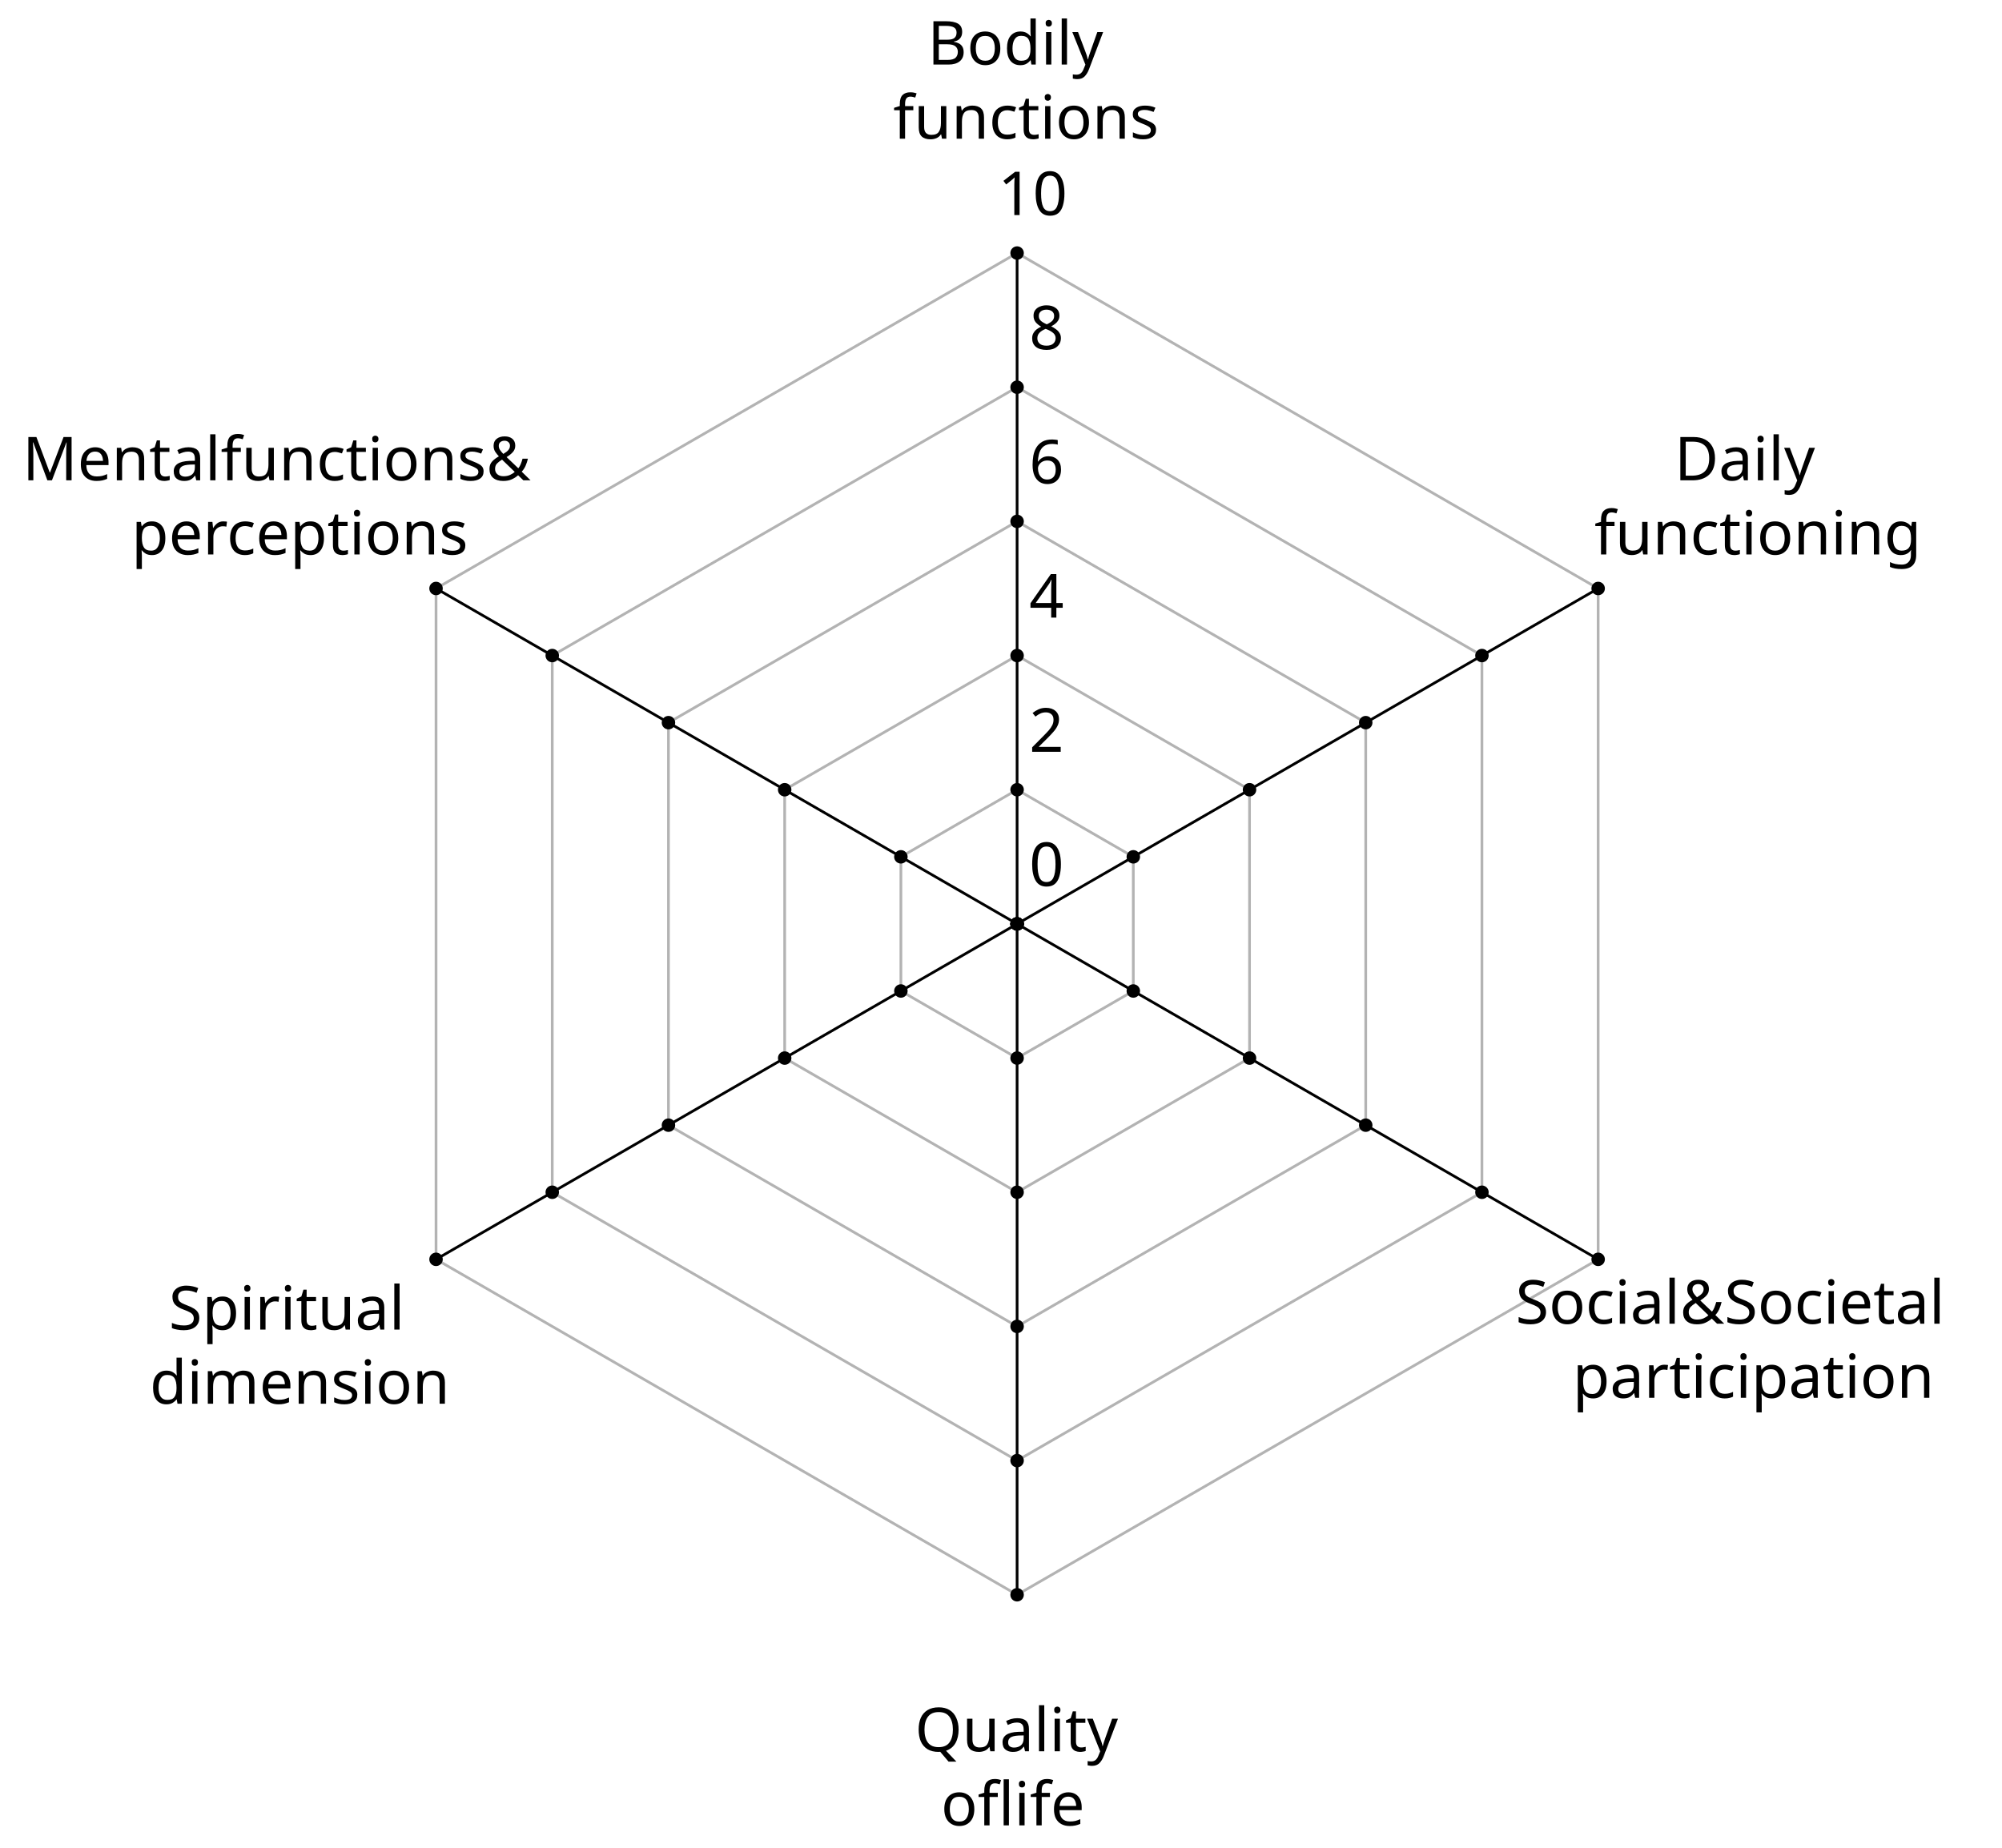
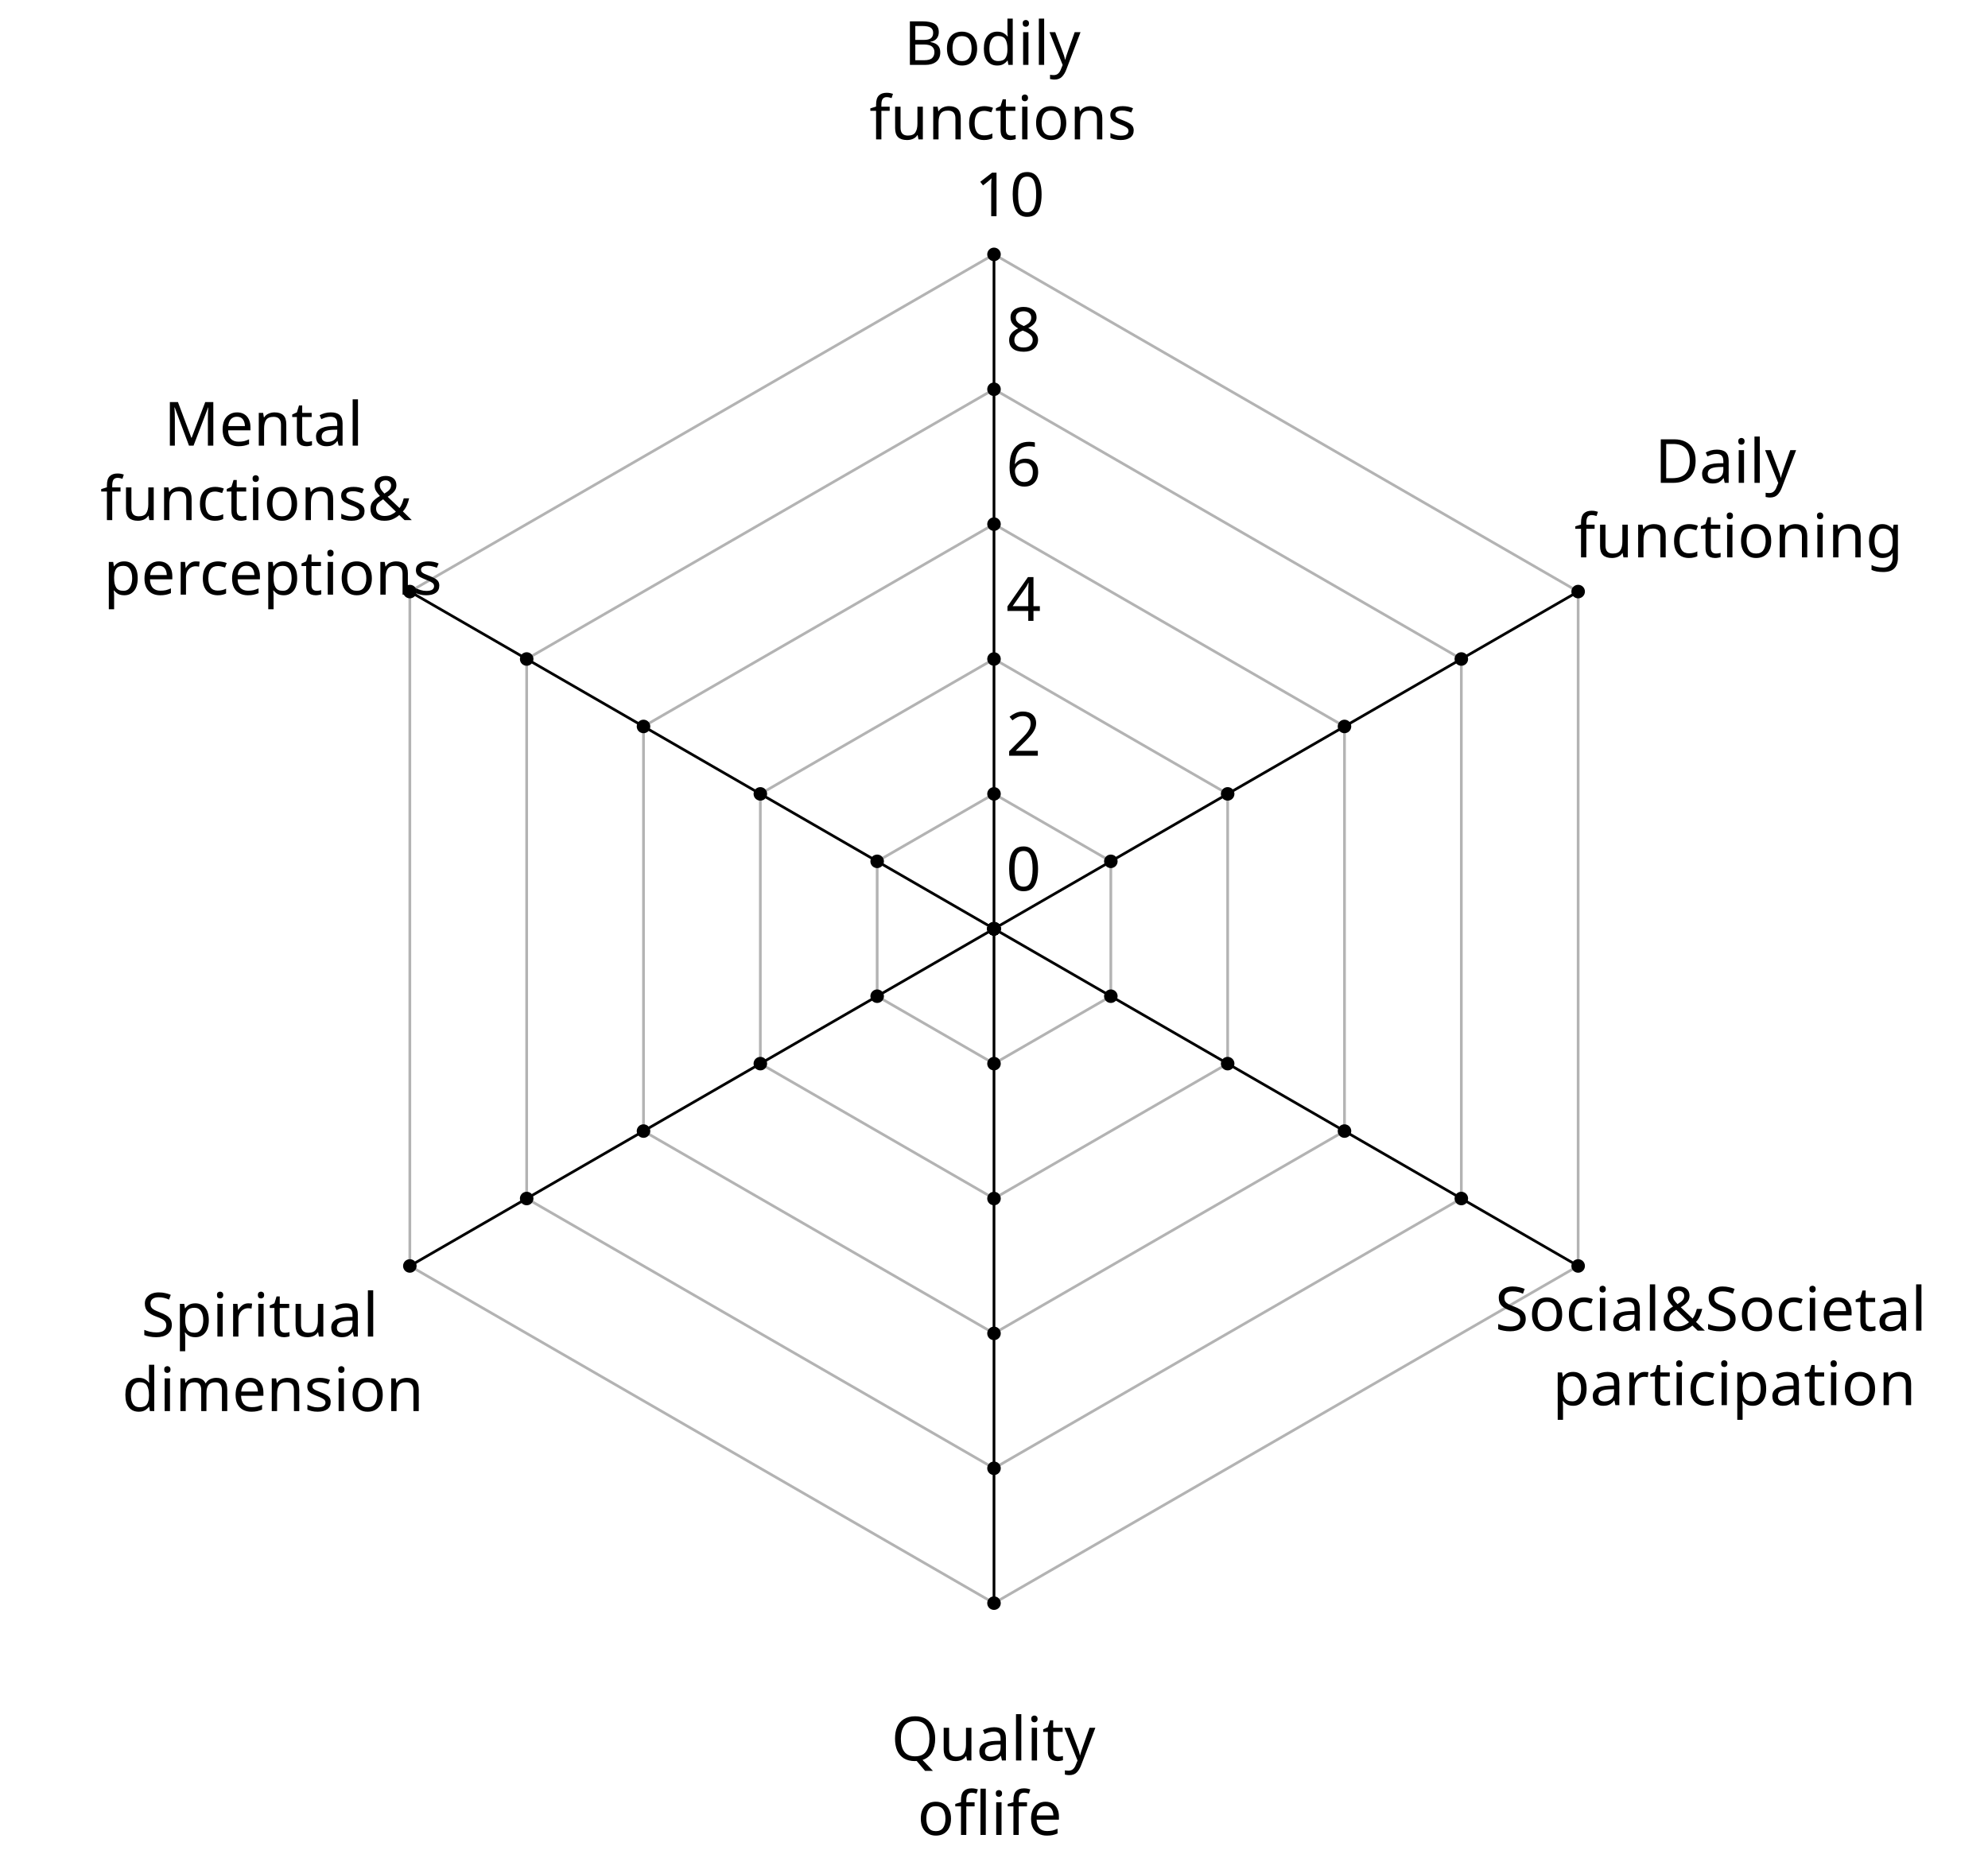
- <svg xmlns="http://www.w3.org/2000/svg" viewBox="0 0 394.717 364.367" height="364.367" width="394.717" xml:space="preserve" id="svg2" version="1.1">
+ <svg xmlns="http://www.w3.org/2000/svg" viewBox="0 0 389.879 364.367" height="364.367" width="389.879" xml:space="preserve" id="svg2" version="1.1">
  <defs id="defs6" />
  <g transform="matrix(1.333333,0,0,-1.333333,0,364.3667)" id="g10">
-     <g transform="translate(150.399,136.638)" id="g12">
+     <g transform="translate(146.204,136.638)" id="g12">
      <g id="g14">
        <g id="g16">
          <g id="g18" />
          <path id="path20" style="fill:none;stroke:#000000;stroke-width:0.399;stroke-linecap:butt;stroke-linejoin:miter;stroke-miterlimit:10;stroke-dasharray:none;stroke-opacity:1" d="M 0,0 V 99.214" />
          <path id="path22" style="fill:none;stroke:#000000;stroke-width:0.399;stroke-linecap:butt;stroke-linejoin:miter;stroke-miterlimit:10;stroke-dasharray:none;stroke-opacity:1" d="M 0,0 -85.922,49.607" />
          <path id="path24" style="fill:none;stroke:#000000;stroke-width:0.399;stroke-linecap:butt;stroke-linejoin:miter;stroke-miterlimit:10;stroke-dasharray:none;stroke-opacity:1" d="M 0,0 -85.922,-49.607" />
          <path id="path26" style="fill:none;stroke:#000000;stroke-width:0.399;stroke-linecap:butt;stroke-linejoin:miter;stroke-miterlimit:10;stroke-dasharray:none;stroke-opacity:1" d="M 0,0 V -99.214" />
          <path id="path28" style="fill:none;stroke:#000000;stroke-width:0.399;stroke-linecap:butt;stroke-linejoin:miter;stroke-miterlimit:10;stroke-dasharray:none;stroke-opacity:1" d="M 0,0 85.922,-49.607" />
          <path id="path30" style="fill:none;stroke:#000000;stroke-width:0.399;stroke-linecap:butt;stroke-linejoin:miter;stroke-miterlimit:10;stroke-dasharray:none;stroke-opacity:1" d="M 0,0 85.922,49.607" />
          <g id="g32" />
          <path id="path34" style="fill:#000000;fill-opacity:1;fill-rule:nonzero;stroke:none" d="M 0.996,0 C 0.996,0.55 0.55,0.996 0,0.996 -0.55,0.996 -0.996,0.55 -0.996,0 c 0,-0.55 0.446,-0.996 0.996,-0.996 0.55,0 0.996,0.446 0.996,0.996 z" />
          <g id="g36" />
          <path id="path38" style="fill:#000000;fill-opacity:1;fill-rule:nonzero;stroke:none" d="M 0.996,0 C 0.996,0.55 0.55,0.996 0,0.996 -0.55,0.996 -0.996,0.55 -0.996,0 c 0,-0.55 0.446,-0.996 0.996,-0.996 0.55,0 0.996,0.446 0.996,0.996 z" />
          <g id="g40" />
          <path id="path42" style="fill:#000000;fill-opacity:1;fill-rule:nonzero;stroke:none" d="M 0.996,0 C 0.996,0.55 0.55,0.996 0,0.996 -0.55,0.996 -0.996,0.55 -0.996,0 c 0,-0.55 0.446,-0.996 0.996,-0.996 0.55,0 0.996,0.446 0.996,0.996 z" />
          <g id="g44" />
          <path id="path46" style="fill:#000000;fill-opacity:1;fill-rule:nonzero;stroke:none" d="M 0.996,0 C 0.996,0.55 0.55,0.996 0,0.996 -0.55,0.996 -0.996,0.55 -0.996,0 c 0,-0.55 0.446,-0.996 0.996,-0.996 0.55,0 0.996,0.446 0.996,0.996 z" />
          <g id="g48" />
          <path id="path50" style="fill:#000000;fill-opacity:1;fill-rule:nonzero;stroke:none" d="M 0.996,0 C 0.996,0.55 0.55,0.996 0,0.996 -0.55,0.996 -0.996,0.55 -0.996,0 c 0,-0.55 0.446,-0.996 0.996,-0.996 0.55,0 0.996,0.446 0.996,0.996 z" />
          <g id="g52" />
          <path id="path54" style="fill:#000000;fill-opacity:1;fill-rule:nonzero;stroke:none" d="M 0.996,0 C 0.996,0.55 0.55,0.996 0,0.996 -0.55,0.996 -0.996,0.55 -0.996,0 c 0,-0.55 0.446,-0.996 0.996,-0.996 0.55,0 0.996,0.446 0.996,0.996 z" />
          <g id="g56">
-             <g transform="translate(-3.564,5.614)" id="g58">
+             <g transform="translate(-3.563,5.614)" id="g58">
              <g id="g60">
-                 <g transform="translate(-146.835,-142.252)" id="g62">
-                   <text id="text66" style="font-variant:normal;font-weight:normal;font-size:8.966px;font-family:CMR9;-inkscape-font-specification:CMR9;writing-mode:lr-tb;fill:#000000;fill-opacity:1;fill-rule:nonzero;stroke:none" transform="matrix(1,0,0,-1,152.19,142.252)">
+                 <g transform="translate(-142.641,-142.252)" id="g62">
+                   <text id="text66" style="font-variant:normal;font-weight:normal;font-size:8.966px;font-family:CMR9;-inkscape-font-specification:CMR9;writing-mode:lr-tb;fill:#000000;fill-opacity:1;fill-rule:nonzero;stroke:none" transform="matrix(1,0,0,-1,147.995,142.252)">
                    <tspan id="tspan64" y="0" x="0">0</tspan>
                  </text>
-                   <g transform="translate(146.835,142.252)" id="g68" />
-                 </g>
-               </g>
-               <g transform="translate(3.564,-5.614)" id="g70" />
+                   <g transform="translate(142.641,142.252)" id="g68" />
+                 </g>
+               </g>
+               <g transform="translate(3.563,-5.614)" id="g70" />
            </g>
          </g>
          <g id="g72">
            <path id="path74" style="fill:none;stroke:#000000;stroke-width:0.399;stroke-linecap:butt;stroke-linejoin:miter;stroke-miterlimit:10;stroke-dasharray:none;stroke-opacity:0.3" d="M 0,0 V 0 0 0 0 0 Z" />
          </g>
          <g id="g76" />
          <path id="path78" style="fill:#000000;fill-opacity:1;fill-rule:nonzero;stroke:none" d="m 0.996,19.843 c 0,0.55 -0.446,0.996 -0.996,0.996 -0.55,0 -0.996,-0.446 -0.996,-0.996 0,-0.55 0.446,-0.996 0.996,-0.996 0.55,0 0.996,0.446 0.996,0.996 z" />
          <g id="g80" />
          <path id="path82" style="fill:#000000;fill-opacity:1;fill-rule:nonzero;stroke:none" d="m -16.188,9.921 c 0,0.55 -0.446,0.996 -0.996,0.996 -0.55,0 -0.996,-0.446 -0.996,-0.996 0,-0.55 0.446,-0.996 0.996,-0.996 0.55,0 0.996,0.446 0.996,0.996 z" />
          <g id="g84" />
          <path id="path86" style="fill:#000000;fill-opacity:1;fill-rule:nonzero;stroke:none" d="m -16.188,-9.921 c 0,0.55 -0.446,0.996 -0.996,0.996 -0.55,0 -0.996,-0.446 -0.996,-0.996 0,-0.55 0.446,-0.996 0.996,-0.996 0.55,0 0.996,0.446 0.996,0.996 z" />
          <g id="g88" />
          <path id="path90" style="fill:#000000;fill-opacity:1;fill-rule:nonzero;stroke:none" d="m 0.996,-19.843 c 0,0.55 -0.446,0.996 -0.996,0.996 -0.55,0 -0.996,-0.446 -0.996,-0.996 0,-0.55 0.446,-0.996 0.996,-0.996 0.55,0 0.996,0.446 0.996,0.996 z" />
          <g id="g92" />
          <path id="path94" style="fill:#000000;fill-opacity:1;fill-rule:nonzero;stroke:none" d="m 18.181,-9.921 c 0,0.55 -0.446,0.996 -0.996,0.996 -0.55,0 -0.996,-0.446 -0.996,-0.996 0,-0.55 0.446,-0.996 0.996,-0.996 0.55,0 0.996,0.446 0.996,0.996 z" />
          <g id="g96" />
          <path id="path98" style="fill:#000000;fill-opacity:1;fill-rule:nonzero;stroke:none" d="m 18.181,9.921 c 0,0.55 -0.446,0.996 -0.996,0.996 -0.55,0 -0.996,-0.446 -0.996,-0.996 0,-0.55 0.446,-0.996 0.996,-0.996 0.55,0 0.996,0.446 0.996,0.996 z" />
          <g id="g100">
-             <g transform="translate(-3.564,25.457)" id="g102">
+             <g transform="translate(-3.563,25.457)" id="g102">
              <g id="g104">
-                 <g transform="translate(-146.835,-162.095)" id="g106">
-                   <text id="text110" style="font-variant:normal;font-weight:normal;font-size:8.966px;font-family:CMR9;-inkscape-font-specification:CMR9;writing-mode:lr-tb;fill:#000000;fill-opacity:1;fill-rule:nonzero;stroke:none" transform="matrix(1,0,0,-1,152.19,162.095)">
+                 <g transform="translate(-142.641,-162.095)" id="g106">
+                   <text id="text110" style="font-variant:normal;font-weight:normal;font-size:8.966px;font-family:CMR9;-inkscape-font-specification:CMR9;writing-mode:lr-tb;fill:#000000;fill-opacity:1;fill-rule:nonzero;stroke:none" transform="matrix(1,0,0,-1,147.995,162.095)">
                    <tspan id="tspan108" y="0" x="0">2</tspan>
                  </text>
-                   <g transform="translate(146.835,162.095)" id="g112" />
-                 </g>
-               </g>
-               <g transform="translate(3.564,-25.457)" id="g114" />
+                   <g transform="translate(142.641,162.095)" id="g112" />
+                 </g>
+               </g>
+               <g transform="translate(3.563,-25.457)" id="g114" />
            </g>
          </g>
          <g id="g116">
            <path id="path118" style="fill:none;stroke:#000000;stroke-width:0.399;stroke-linecap:butt;stroke-linejoin:miter;stroke-miterlimit:10;stroke-dasharray:none;stroke-opacity:0.3" d="M 17.184,9.921 0,19.843 -17.184,9.921 V -9.921 L 0,-19.843 17.184,-9.921 Z" />
          </g>
          <g id="g120" />
          <path id="path122" style="fill:#000000;fill-opacity:1;fill-rule:nonzero;stroke:none" d="m 0.996,39.686 c 0,0.55 -0.446,0.996 -0.996,0.996 -0.55,0 -0.996,-0.446 -0.996,-0.996 0,-0.55 0.446,-0.996 0.996,-0.996 0.55,0 0.996,0.446 0.996,0.996 z" />
          <g id="g124" />
          <path id="path126" style="fill:#000000;fill-opacity:1;fill-rule:nonzero;stroke:none" d="m -33.372,19.843 c 0,0.55 -0.446,0.996 -0.996,0.996 -0.55,0 -0.996,-0.446 -0.996,-0.996 0,-0.55 0.446,-0.996 0.996,-0.996 0.55,0 0.996,0.446 0.996,0.996 z" />
          <g id="g128" />
          <path id="path130" style="fill:#000000;fill-opacity:1;fill-rule:nonzero;stroke:none" d="m -33.372,-19.843 c 0,0.55 -0.446,0.996 -0.996,0.996 -0.55,0 -0.996,-0.446 -0.996,-0.996 0,-0.55 0.446,-0.996 0.996,-0.996 0.55,0 0.996,0.446 0.996,0.996 z" />
          <g id="g132" />
          <path id="path134" style="fill:#000000;fill-opacity:1;fill-rule:nonzero;stroke:none" d="m 0.996,-39.686 c 0,0.55 -0.446,0.996 -0.996,0.996 -0.55,0 -0.996,-0.446 -0.996,-0.996 0,-0.55 0.446,-0.996 0.996,-0.996 0.55,0 0.996,0.446 0.996,0.996 z" />
          <g id="g136" />
          <path id="path138" style="fill:#000000;fill-opacity:1;fill-rule:nonzero;stroke:none" d="m 35.365,-19.843 c 0,0.55 -0.446,0.996 -0.996,0.996 -0.55,0 -0.996,-0.446 -0.996,-0.996 0,-0.55 0.446,-0.996 0.996,-0.996 0.55,0 0.996,0.446 0.996,0.996 z" />
          <g id="g140" />
          <path id="path142" style="fill:#000000;fill-opacity:1;fill-rule:nonzero;stroke:none" d="m 35.365,19.843 c 0,0.55 -0.446,0.996 -0.996,0.996 -0.55,0 -0.996,-0.446 -0.996,-0.996 0,-0.55 0.446,-0.996 0.996,-0.996 0.55,0 0.996,0.446 0.996,0.996 z" />
          <g id="g144">
-             <g transform="translate(-3.564,45.299)" id="g146">
+             <g transform="translate(-3.563,45.299)" id="g146">
              <g id="g148">
-                 <g transform="translate(-146.835,-181.937)" id="g150">
-                   <text id="text154" style="font-variant:normal;font-weight:normal;font-size:8.966px;font-family:CMR9;-inkscape-font-specification:CMR9;writing-mode:lr-tb;fill:#000000;fill-opacity:1;fill-rule:nonzero;stroke:none" transform="matrix(1,0,0,-1,152.19,181.937)">
+                 <g transform="translate(-142.641,-181.937)" id="g150">
+                   <text id="text154" style="font-variant:normal;font-weight:normal;font-size:8.966px;font-family:CMR9;-inkscape-font-specification:CMR9;writing-mode:lr-tb;fill:#000000;fill-opacity:1;fill-rule:nonzero;stroke:none" transform="matrix(1,0,0,-1,147.995,181.937)">
                    <tspan id="tspan152" y="0" x="0">4</tspan>
                  </text>
-                   <g transform="translate(146.835,181.937)" id="g156" />
-                 </g>
-               </g>
-               <g transform="translate(3.564,-45.299)" id="g158" />
+                   <g transform="translate(142.641,181.937)" id="g156" />
+                 </g>
+               </g>
+               <g transform="translate(3.563,-45.299)" id="g158" />
            </g>
          </g>
          <g id="g160">
            <path id="path162" style="fill:none;stroke:#000000;stroke-width:0.399;stroke-linecap:butt;stroke-linejoin:miter;stroke-miterlimit:10;stroke-dasharray:none;stroke-opacity:0.3" d="M 34.369,19.843 0,39.686 -34.369,19.843 V -19.843 L 0,-39.686 34.369,-19.843 Z" />
          </g>
          <g id="g164" />
          <path id="path166" style="fill:#000000;fill-opacity:1;fill-rule:nonzero;stroke:none" d="m 0.996,59.528 c 0,0.55 -0.446,0.996 -0.996,0.996 -0.55,0 -0.996,-0.446 -0.996,-0.996 0,-0.55 0.446,-0.996 0.996,-0.996 0.55,0 0.996,0.446 0.996,0.996 z" />
          <g id="g168" />
          <path id="path170" style="fill:#000000;fill-opacity:1;fill-rule:nonzero;stroke:none" d="m -50.557,29.764 c 0,0.55 -0.446,0.996 -0.996,0.996 -0.55,0 -0.996,-0.446 -0.996,-0.996 0,-0.55 0.446,-0.996 0.996,-0.996 0.55,0 0.996,0.446 0.996,0.996 z" />
          <g id="g172" />
          <path id="path174" style="fill:#000000;fill-opacity:1;fill-rule:nonzero;stroke:none" d="m -50.557,-29.764 c 0,0.55 -0.446,0.996 -0.996,0.996 -0.55,0 -0.996,-0.446 -0.996,-0.996 0,-0.55 0.446,-0.996 0.996,-0.996 0.55,0 0.996,0.446 0.996,0.996 z" />
          <g id="g176" />
          <path id="path178" style="fill:#000000;fill-opacity:1;fill-rule:nonzero;stroke:none" d="m 0.996,-59.528 c 0,0.55 -0.446,0.996 -0.996,0.996 -0.55,0 -0.996,-0.446 -0.996,-0.996 0,-0.55 0.446,-0.996 0.996,-0.996 0.55,0 0.996,0.446 0.996,0.996 z" />
          <g id="g180" />
          <path id="path182" style="fill:#000000;fill-opacity:1;fill-rule:nonzero;stroke:none" d="m 52.549,-29.764 c 0,0.55 -0.446,0.996 -0.996,0.996 -0.55,0 -0.996,-0.446 -0.996,-0.996 0,-0.55 0.446,-0.996 0.996,-0.996 0.55,0 0.996,0.446 0.996,0.996 z" />
          <g id="g184" />
          <path id="path186" style="fill:#000000;fill-opacity:1;fill-rule:nonzero;stroke:none" d="m 52.549,29.764 c 0,0.55 -0.446,0.996 -0.996,0.996 -0.55,0 -0.996,-0.446 -0.996,-0.996 0,-0.55 0.446,-0.996 0.996,-0.996 0.55,0 0.996,0.446 0.996,0.996 z" />
          <g id="g188">
-             <g transform="translate(-3.564,65.142)" id="g190">
+             <g transform="translate(-3.563,65.142)" id="g190">
              <g id="g192">
-                 <g transform="translate(-146.835,-201.78)" id="g194">
-                   <text id="text198" style="font-variant:normal;font-weight:normal;font-size:8.966px;font-family:CMR9;-inkscape-font-specification:CMR9;writing-mode:lr-tb;fill:#000000;fill-opacity:1;fill-rule:nonzero;stroke:none" transform="matrix(1,0,0,-1,152.19,201.78)">
+                 <g transform="translate(-142.641,-201.78)" id="g194">
+                   <text id="text198" style="font-variant:normal;font-weight:normal;font-size:8.966px;font-family:CMR9;-inkscape-font-specification:CMR9;writing-mode:lr-tb;fill:#000000;fill-opacity:1;fill-rule:nonzero;stroke:none" transform="matrix(1,0,0,-1,147.995,201.78)">
                    <tspan id="tspan196" y="0" x="0">6</tspan>
                  </text>
-                   <g transform="translate(146.835,201.78)" id="g200" />
-                 </g>
-               </g>
-               <g transform="translate(3.564,-65.142)" id="g202" />
+                   <g transform="translate(142.641,201.78)" id="g200" />
+                 </g>
+               </g>
+               <g transform="translate(3.563,-65.142)" id="g202" />
            </g>
          </g>
          <g id="g204">
            <path id="path206" style="fill:none;stroke:#000000;stroke-width:0.399;stroke-linecap:butt;stroke-linejoin:miter;stroke-miterlimit:10;stroke-dasharray:none;stroke-opacity:0.3" d="M 51.553,29.764 0,59.528 -51.553,29.764 V -29.764 L 0,-59.528 51.553,-29.764 Z" />
          </g>
          <g id="g208" />
          <path id="path210" style="fill:#000000;fill-opacity:1;fill-rule:nonzero;stroke:none" d="m 0.996,79.371 c 0,0.55 -0.446,0.996 -0.996,0.996 -0.55,0 -0.996,-0.446 -0.996,-0.996 0,-0.55 0.446,-0.996 0.996,-0.996 0.55,0 0.996,0.446 0.996,0.996 z" />
          <g id="g212" />
          <path id="path214" style="fill:#000000;fill-opacity:1;fill-rule:nonzero;stroke:none" d="m -67.741,39.686 c 0,0.55 -0.446,0.996 -0.996,0.996 -0.55,0 -0.996,-0.446 -0.996,-0.996 0,-0.55 0.446,-0.996 0.996,-0.996 0.55,0 0.996,0.446 0.996,0.996 z" />
          <g id="g216" />
          <path id="path218" style="fill:#000000;fill-opacity:1;fill-rule:nonzero;stroke:none" d="m -67.741,-39.686 c 0,0.55 -0.446,0.996 -0.996,0.996 -0.55,0 -0.996,-0.446 -0.996,-0.996 0,-0.55 0.446,-0.996 0.996,-0.996 0.55,0 0.996,0.446 0.996,0.996 z" />
          <g id="g220" />
          <path id="path222" style="fill:#000000;fill-opacity:1;fill-rule:nonzero;stroke:none" d="m 0.996,-79.371 c 0,0.55 -0.446,0.996 -0.996,0.996 -0.55,0 -0.996,-0.446 -0.996,-0.996 0,-0.55 0.446,-0.996 0.996,-0.996 0.55,0 0.996,0.446 0.996,0.996 z" />
          <g id="g224" />
          <path id="path226" style="fill:#000000;fill-opacity:1;fill-rule:nonzero;stroke:none" d="m 69.734,-39.686 c 0,0.55 -0.446,0.996 -0.996,0.996 -0.55,0 -0.996,-0.446 -0.996,-0.996 0,-0.55 0.446,-0.996 0.996,-0.996 0.55,0 0.996,0.446 0.996,0.996 z" />
          <g id="g228" />
          <path id="path230" style="fill:#000000;fill-opacity:1;fill-rule:nonzero;stroke:none" d="m 69.734,39.686 c 0,0.55 -0.446,0.996 -0.996,0.996 -0.55,0 -0.996,-0.446 -0.996,-0.996 0,-0.55 0.446,-0.996 0.996,-0.996 0.55,0 0.996,0.446 0.996,0.996 z" />
          <g id="g232">
-             <g transform="translate(-3.564,84.984)" id="g234">
+             <g transform="translate(-3.563,84.984)" id="g234">
              <g id="g236">
-                 <g transform="translate(-146.835,-221.622)" id="g238">
-                   <text id="text242" style="font-variant:normal;font-weight:normal;font-size:8.966px;font-family:CMR9;-inkscape-font-specification:CMR9;writing-mode:lr-tb;fill:#000000;fill-opacity:1;fill-rule:nonzero;stroke:none" transform="matrix(1,0,0,-1,152.19,221.622)">
+                 <g transform="translate(-142.641,-221.622)" id="g238">
+                   <text id="text242" style="font-variant:normal;font-weight:normal;font-size:8.966px;font-family:CMR9;-inkscape-font-specification:CMR9;writing-mode:lr-tb;fill:#000000;fill-opacity:1;fill-rule:nonzero;stroke:none" transform="matrix(1,0,0,-1,147.995,221.622)">
                    <tspan id="tspan240" y="0" x="0">8</tspan>
                  </text>
-                   <g transform="translate(146.835,221.622)" id="g244" />
-                 </g>
-               </g>
-               <g transform="translate(3.564,-84.984)" id="g246" />
+                   <g transform="translate(142.641,221.622)" id="g244" />
+                 </g>
+               </g>
+               <g transform="translate(3.563,-84.984)" id="g246" />
            </g>
          </g>
          <g id="g248">
            <path id="path250" style="fill:none;stroke:#000000;stroke-width:0.399;stroke-linecap:butt;stroke-linejoin:miter;stroke-miterlimit:10;stroke-dasharray:none;stroke-opacity:0.3" d="M 68.738,39.686 0,79.371 -68.738,39.686 V -39.686 L 0,-79.371 68.738,-39.686 Z" />
          </g>
          <g id="g252" />
          <path id="path254" style="fill:#000000;fill-opacity:1;fill-rule:nonzero;stroke:none" d="m 0.996,99.214 c 0,0.55 -0.446,0.996 -0.996,0.996 -0.55,0 -0.996,-0.446 -0.996,-0.996 0,-0.55 0.446,-0.996 0.996,-0.996 0.55,0 0.996,0.446 0.996,0.996 z" />
          <g id="g256" />
          <path id="path258" style="fill:#000000;fill-opacity:1;fill-rule:nonzero;stroke:none" d="m -84.926,49.607 c 0,0.55 -0.446,0.996 -0.996,0.996 -0.55,0 -0.996,-0.446 -0.996,-0.996 0,-0.55 0.446,-0.996 0.996,-0.996 0.55,0 0.996,0.446 0.996,0.996 z" />
          <g id="g260" />
          <path id="path262" style="fill:#000000;fill-opacity:1;fill-rule:nonzero;stroke:none" d="m -84.926,-49.607 c 0,0.55 -0.446,0.996 -0.996,0.996 -0.55,0 -0.996,-0.446 -0.996,-0.996 0,-0.55 0.446,-0.996 0.996,-0.996 0.55,0 0.996,0.446 0.996,0.996 z" />
          <g id="g264" />
          <path id="path266" style="fill:#000000;fill-opacity:1;fill-rule:nonzero;stroke:none" d="m 0.996,-99.214 c 0,0.55 -0.446,0.996 -0.996,0.996 -0.55,0 -0.996,-0.446 -0.996,-0.996 0,-0.55 0.446,-0.996 0.996,-0.996 0.55,0 0.996,0.446 0.996,0.996 z" />
          <g id="g268" />
          <path id="path270" style="fill:#000000;fill-opacity:1;fill-rule:nonzero;stroke:none" d="m 86.918,-49.607 c 0,0.55 -0.446,0.996 -0.996,0.996 -0.55,0 -0.996,-0.446 -0.996,-0.996 0,-0.55 0.446,-0.996 0.996,-0.996 0.55,0 0.996,0.446 0.996,0.996 z" />
          <g id="g272" />
          <path id="path274" style="fill:#000000;fill-opacity:1;fill-rule:nonzero;stroke:none" d="m 86.918,49.607 c 0,0.55 -0.446,0.996 -0.996,0.996 -0.55,0 -0.996,-0.446 -0.996,-0.996 0,-0.55 0.446,-0.996 0.996,-0.996 0.55,0 0.996,0.446 0.996,0.996 z" />
          <g id="g276">
-             <g transform="translate(-3.564,104.827)" id="g278">
+             <g transform="translate(-3.563,104.827)" id="g278">
              <g id="g280">
-                 <g transform="translate(-146.835,-241.465)" id="g282">
-                   <text id="text286" style="font-variant:normal;font-weight:normal;font-size:8.966px;font-family:CMR9;-inkscape-font-specification:CMR9;writing-mode:lr-tb;fill:#000000;fill-opacity:1;fill-rule:nonzero;stroke:none" transform="matrix(1,0,0,-1,147.582,241.465)">
+                 <g transform="translate(-142.641,-241.465)" id="g282">
+                   <text id="text286" style="font-variant:normal;font-weight:normal;font-size:8.966px;font-family:CMR9;-inkscape-font-specification:CMR9;writing-mode:lr-tb;fill:#000000;fill-opacity:1;fill-rule:nonzero;stroke:none" transform="matrix(1,0,0,-1,143.388,241.465)">
                    <tspan id="tspan284" y="0" x="0 4.608">10</tspan>
                  </text>
-                   <g transform="translate(146.835,241.465)" id="g288" />
-                 </g>
-               </g>
-               <g transform="translate(3.564,-104.827)" id="g290" />
+                   <g transform="translate(142.641,241.465)" id="g288" />
+                 </g>
+               </g>
+               <g transform="translate(3.563,-104.827)" id="g290" />
            </g>
          </g>
          <g id="g292">
            <path id="path294" style="fill:none;stroke:#000000;stroke-width:0.399;stroke-linecap:butt;stroke-linejoin:miter;stroke-miterlimit:10;stroke-dasharray:none;stroke-opacity:0.3" d="M 85.922,49.607 0,99.214 -85.922,49.607 V -49.607 L 0,-99.214 85.922,-49.607 Z" />
          </g>
          <g id="g296">
-             <g transform="translate(-18.328,116.131)" id="g298">
+             <g transform="translate(-34.869,127.09)" id="g298">
              <g id="g300">
-                 <g transform="translate(-132.071,-252.769)" id="g302">
-                   <text id="text308" style="font-variant:normal;font-weight:normal;font-size:8.966px;font-family:CMR9;-inkscape-font-specification:CMR9;writing-mode:lr-tb;fill:#000000;fill-opacity:1;fill-rule:nonzero;stroke:none" transform="matrix(1,0,0,-1,137.152,263.728)">
-                     <tspan id="tspan304" y="0" x="0 6.527 11.395 16.514 19.074 21.634">Bodily</tspan>
-                     <tspan id="tspan306" y="10.959" x="-5.081 -2.266 2.854 7.974 12.07 15.654 18.214 22.822 27.941">functions</tspan>
-                   </text>
-                   <g transform="translate(132.071,252.769)" id="g310" />
-                 </g>
-               </g>
-               <g transform="translate(18.328,-116.131)" id="g312" />
+                 <g transform="translate(-111.335,-263.728)" id="g302">
+                   <text id="text308" style="font-variant:normal;font-weight:normal;font-size:8.966px;font-family:CMR9;-inkscape-font-specification:CMR9;writing-mode:lr-tb;fill:#000000;fill-opacity:1;fill-rule:nonzero;stroke:none" transform="matrix(1,0,0,-1,132.958,263.728)">
+                     <tspan id="tspan304" y="0" x="0 6.527 11.395 16.514 19.065 21.625">Bodily</tspan>
+                     <tspan id="tspan306" y="10.959" x="-5.082 -2.267 2.853 7.973 12.069 15.653 18.213 22.821 27.94">functions</tspan>
+                   </text>
+                   <g transform="translate(111.335,263.728)" id="g310" />
+                 </g>
+               </g>
+               <g transform="translate(34.869,-127.09)" id="g312" />
            </g>
          </g>
          <g id="g314">
-             <g transform="translate(-147.079,54.641)" id="g316">
+             <g transform="translate(-142.884,71.079)" id="g316">
              <g id="g318">
-                 <g transform="translate(-3.32,-191.279)" id="g320">
-                   <text id="text326" style="font-variant:normal;font-weight:normal;font-size:8.966px;font-family:CMR9;-inkscape-font-specification:CMR9;writing-mode:lr-tb;fill:#000000;fill-opacity:1;fill-rule:nonzero;stroke:none" transform="matrix(1,0,0,-1,3.32,202.238)">
-                     <tspan id="tspan322" y="0" x="0 8.446 12.546 17.406 20.989 25.597 31.233 34.048 39.168 44.288 48.384 51.967 54.527 59.135 64.255 70.965">Mentalfunctions&amp;</tspan>
-                     <tspan id="tspan324" y="10.959" x="16.115 21.486 25.585 29.19 33.286 37.385 42.505 46.089 48.649 53.257 58.376">perceptions</tspan>
-                   </text>
-                   <g transform="translate(3.32,191.279)" id="g328" />
-                 </g>
-               </g>
-               <g transform="translate(147.079,-54.641)" id="g330" />
-             </g>
-           </g>
-           <g id="g332">
-             <g transform="translate(-128.265,-70.955)" id="g334">
-               <g id="g336">
-                 <g transform="translate(-22.134,-65.683)" id="g338">
-                   <text id="text344" style="font-variant:normal;font-weight:normal;font-size:8.966px;font-family:CMR9;-inkscape-font-specification:CMR9;writing-mode:lr-tb;fill:#000000;fill-opacity:1;fill-rule:nonzero;stroke:none" transform="matrix(1,0,0,-1,24.967,76.642)">
-                     <tspan id="tspan340" y="0" x="0 5.12 10.24 12.8 16.404 18.964 22.548 27.668 32.275">Spiritual</tspan>
-                     <tspan id="tspan342" y="10.959" x="-2.833 2.287 4.847 12.526 16.626 21.746 25.381 27.941 32.548">dimension</tspan>
-                   </text>
-                   <g transform="translate(22.134,65.683)" id="g346" />
-                 </g>
-               </g>
-               <g transform="translate(128.265,70.955)" id="g348" />
-             </g>
-           </g>
-           <g id="g350">
-             <g transform="translate(-15.103,-133.317)" id="g352">
-               <g id="g354">
-                 <g transform="translate(-135.296,-3.321)" id="g356">
-                   <text id="text362" style="font-variant:normal;font-weight:normal;font-size:8.966px;font-family:CMR9;-inkscape-font-specification:CMR9;writing-mode:lr-tb;fill:#000000;fill-opacity:1;fill-rule:nonzero;stroke:none" transform="matrix(1,0,0,-1,135.296,14.279)">
-                     <tspan id="tspan358" y="0" x="0 7.168 12.288 16.895 19.455 22.015 25.339">Quality</tspan>
-                     <tspan id="tspan360" y="10.958" x="3.838 8.446 14.337 16.897 19.457 22.272">oflife</tspan>
-                   </text>
-                   <g transform="translate(135.296,3.321)" id="g364" />
-                 </g>
-               </g>
-               <g transform="translate(15.103,133.317)" id="g366" />
-             </g>
-           </g>
-           <g id="g368">
-             <g transform="translate(73.711,-70.084)" id="g370">
-               <g id="g372">
-                 <g transform="translate(-224.11,-66.554)" id="g374">
-                   <text id="text380" style="font-variant:normal;font-weight:normal;font-size:8.966px;font-family:CMR9;-inkscape-font-specification:CMR9;writing-mode:lr-tb;fill:#000000;fill-opacity:1;fill-rule:nonzero;stroke:none" transform="matrix(1,0,0,-1,224.11,77.513)">
-                     <tspan id="tspan376" y="0" x="0 5.12 9.988 14.084 16.643 21.251 26.878 37.121 42.241 47.1 51.195 53.755 57.855 61.439 66.047">Social&amp;Societal</tspan>
-                     <tspan id="tspan378" y="10.959" x="8.439 13.559 18.167 21.771 25.355 27.915 32.011 34.571 39.69 44.298 47.882 50.442 55.05">participation</tspan>
-                   </text>
-                   <g transform="translate(224.11,66.554)" id="g382" />
-                 </g>
-               </g>
-               <g transform="translate(-73.711,70.084)" id="g384" />
-             </g>
-           </g>
-           <g id="g386">
-             <g transform="translate(85.36,54.641)" id="g388">
-               <g id="g390">
-                 <g transform="translate(-235.759,-191.279)" id="g392">
-                   <text id="text398" style="font-variant:normal;font-weight:normal;font-size:8.966px;font-family:CMR9;-inkscape-font-specification:CMR9;writing-mode:lr-tb;fill:#000000;fill-opacity:1;fill-rule:nonzero;stroke:none" transform="matrix(1,0,0,-1,247.599,202.238)">
-                     <tspan id="tspan394" y="0" x="0 7.039 11.646 14.206 16.766">Daily</tspan>
-                     <tspan id="tspan396" y="10.959" x="-11.84 -9.025 -3.905 1.215 5.311 8.895 11.455 16.063 21.182 23.742 28.862">functioning</tspan>
-                   </text>
-                   <g transform="translate(235.759,191.279)" id="g400" />
-                 </g>
-               </g>
-               <g transform="translate(-85.36,-54.641)" id="g402" />
+                 <g transform="translate(-3.32,-207.717)" id="g320">
+                   <text id="text328" style="font-variant:normal;font-weight:normal;font-size:8.966px;font-family:CMR9;-inkscape-font-specification:CMR9;writing-mode:lr-tb;fill:#000000;fill-opacity:1;fill-rule:nonzero;stroke:none" transform="matrix(1,0,0,-1,24.11,207.717)">
+                     <tspan id="tspan322" y="0" x="0 8.446 12.546 17.406 20.989 25.597">Mental</tspan>
+                     <tspan id="tspan324" y="10.959" x="-9.368 -6.553 -1.433 3.687 7.783 11.367 13.927 18.535 23.654 30.356">functions&amp;</tspan>
+                     <tspan id="tspan326" y="21.918" x="-8.87 -3.49 0.6 4.205 8.301 12.4 17.52 21.104 23.664 28.272 33.391">perceptions</tspan>
+                   </text>
+                   <g transform="translate(3.32,207.717)" id="g330" />
+                 </g>
+               </g>
+               <g transform="translate(142.884,-71.079)" id="g332" />
+             </g>
+           </g>
+           <g id="g334">
+             <g transform="translate(-142.884,-59.996)" id="g336">
+               <g id="g338">
+                 <g transform="translate(-3.32,-76.642)" id="g340">
+                   <text id="text346" style="font-variant:normal;font-weight:normal;font-size:8.966px;font-family:CMR9;-inkscape-font-specification:CMR9;writing-mode:lr-tb;fill:#000000;fill-opacity:1;fill-rule:nonzero;stroke:none" transform="matrix(1,0,0,-1,20.773,76.642)">
+                     <tspan id="tspan342" y="0" x="0 5.12 10.24 12.8 16.404 18.964 22.548 27.668 32.275">Spiritual</tspan>
+                     <tspan id="tspan344" y="10.959" x="-2.833 2.287 4.847 12.526 16.626 21.746 25.381 27.941 32.548">dimension</tspan>
+                   </text>
+                   <g transform="translate(3.32,76.642)" id="g348" />
+                 </g>
+               </g>
+               <g transform="translate(142.884,59.996)" id="g350" />
+             </g>
+           </g>
+           <g id="g352">
+             <g transform="translate(-34.869,-122.358)" id="g354">
+               <g id="g356">
+                 <g transform="translate(-111.335,-14.28)" id="g358">
+                   <text id="text364" style="font-variant:normal;font-weight:normal;font-size:8.966px;font-family:CMR9;-inkscape-font-specification:CMR9;writing-mode:lr-tb;fill:#000000;fill-opacity:1;fill-rule:nonzero;stroke:none" transform="matrix(1,0,0,-1,131.101,14.28)">
+                     <tspan id="tspan360" y="0" x="0 7.168 12.288 16.895 19.455 22.015 25.339">Quality</tspan>
+                     <tspan id="tspan362" y="10.959" x="3.839 8.447 14.338 16.898 19.458 22.273">oflife</tspan>
+                   </text>
+                   <g transform="translate(111.335,14.28)" id="g366" />
+                 </g>
+               </g>
+               <g transform="translate(34.869,122.358)" id="g368" />
+             </g>
+           </g>
+           <g id="g370">
+             <g transform="translate(73.146,-59.125)" id="g372">
+               <g id="g374">
+                 <g transform="translate(-219.35,-77.513)" id="g376">
+                   <text id="text382" style="font-variant:normal;font-weight:normal;font-size:8.966px;font-family:CMR9;-inkscape-font-specification:CMR9;writing-mode:lr-tb;fill:#000000;fill-opacity:1;fill-rule:nonzero;stroke:none" transform="matrix(1,0,0,-1,219.916,77.513)">
+                     <tspan id="tspan378" y="0" x="0 5.12 9.988 14.075 16.634 21.242 26.878 37.121 42.241 47.1 51.195 53.755 57.855 61.439 66.047">Social&amp;Societal</tspan>
+                     <tspan id="tspan380" y="10.959" x="8.438 13.558 18.166 21.77 25.354 27.914 32.01 34.57 39.689 44.297 47.881 50.441 55.049">participation</tspan>
+                   </text>
+                   <g transform="translate(219.35,77.513)" id="g384" />
+                 </g>
+               </g>
+               <g transform="translate(-73.146,59.125)" id="g386" />
+             </g>
+           </g>
+           <g id="g388">
+             <g transform="translate(73.146,65.6)" id="g390">
+               <g id="g392">
+                 <g transform="translate(-219.35,-202.238)" id="g394">
+                   <text id="text400" style="font-variant:normal;font-weight:normal;font-size:8.966px;font-family:CMR9;-inkscape-font-specification:CMR9;writing-mode:lr-tb;fill:#000000;fill-opacity:1;fill-rule:nonzero;stroke:none" transform="matrix(1,0,0,-1,243.404,202.238)">
+                     <tspan id="tspan396" y="0" x="0 7.039 11.646 14.206 16.766">Daily</tspan>
+                     <tspan id="tspan398" y="10.959" x="-11.839 -9.024 -3.904 1.216 5.312 8.896 11.456 16.064 21.183 23.743 28.863">functioning</tspan>
+                   </text>
+                   <g transform="translate(219.35,202.238)" id="g402" />
+                 </g>
+               </g>
+               <g transform="translate(-73.146,-65.6)" id="g404" />
            </g>
          </g>
        </g>
      </g>
    </g>
  </g>
</svg>
